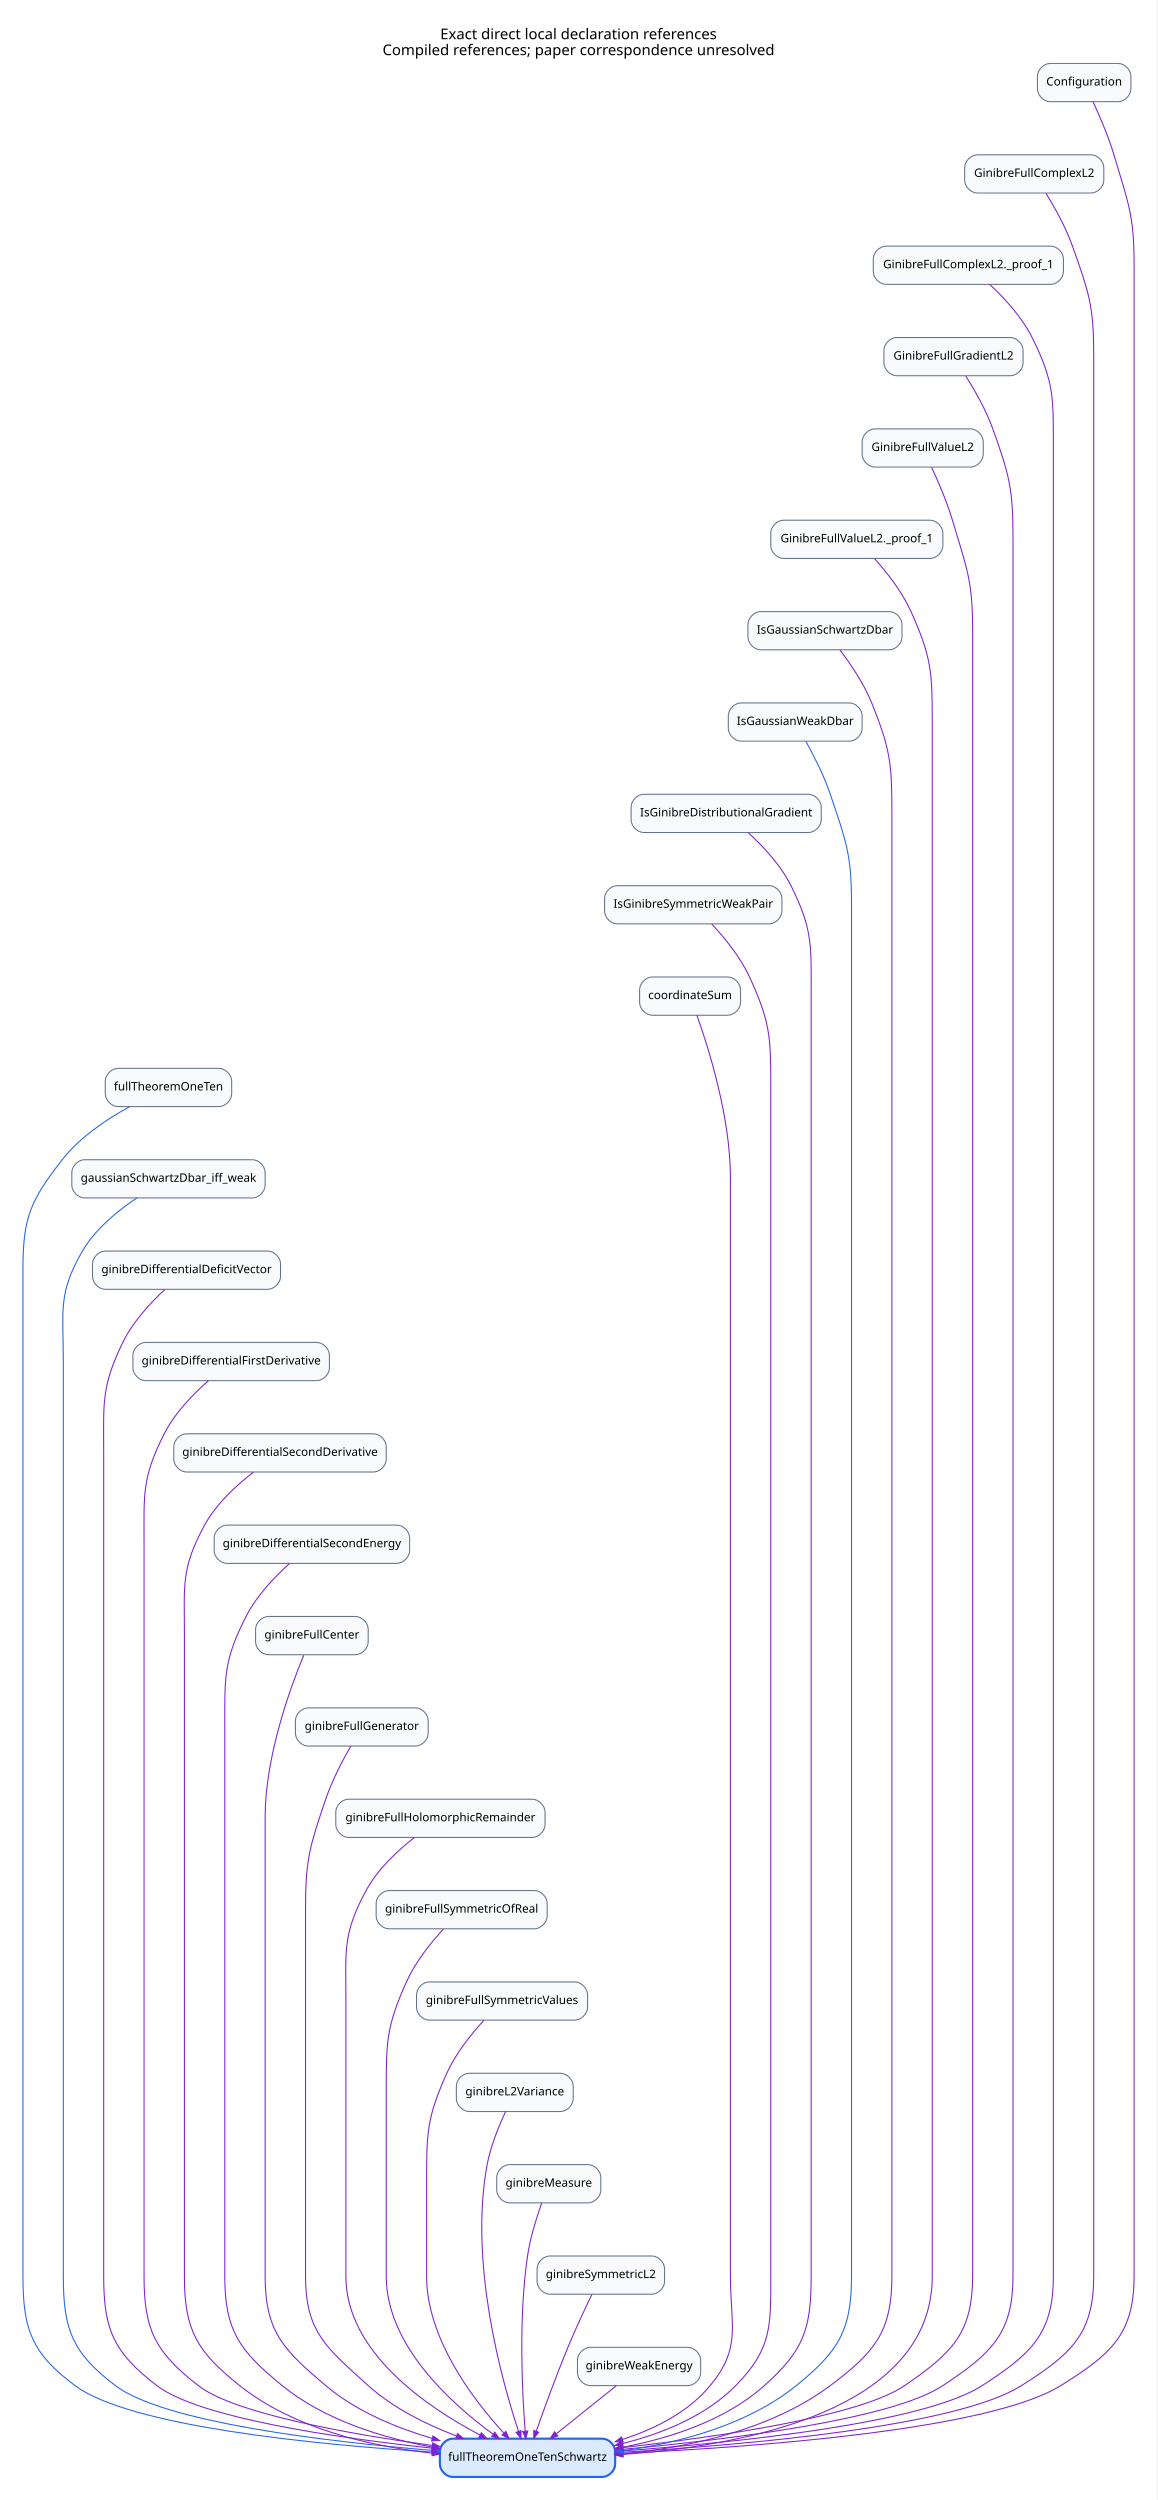
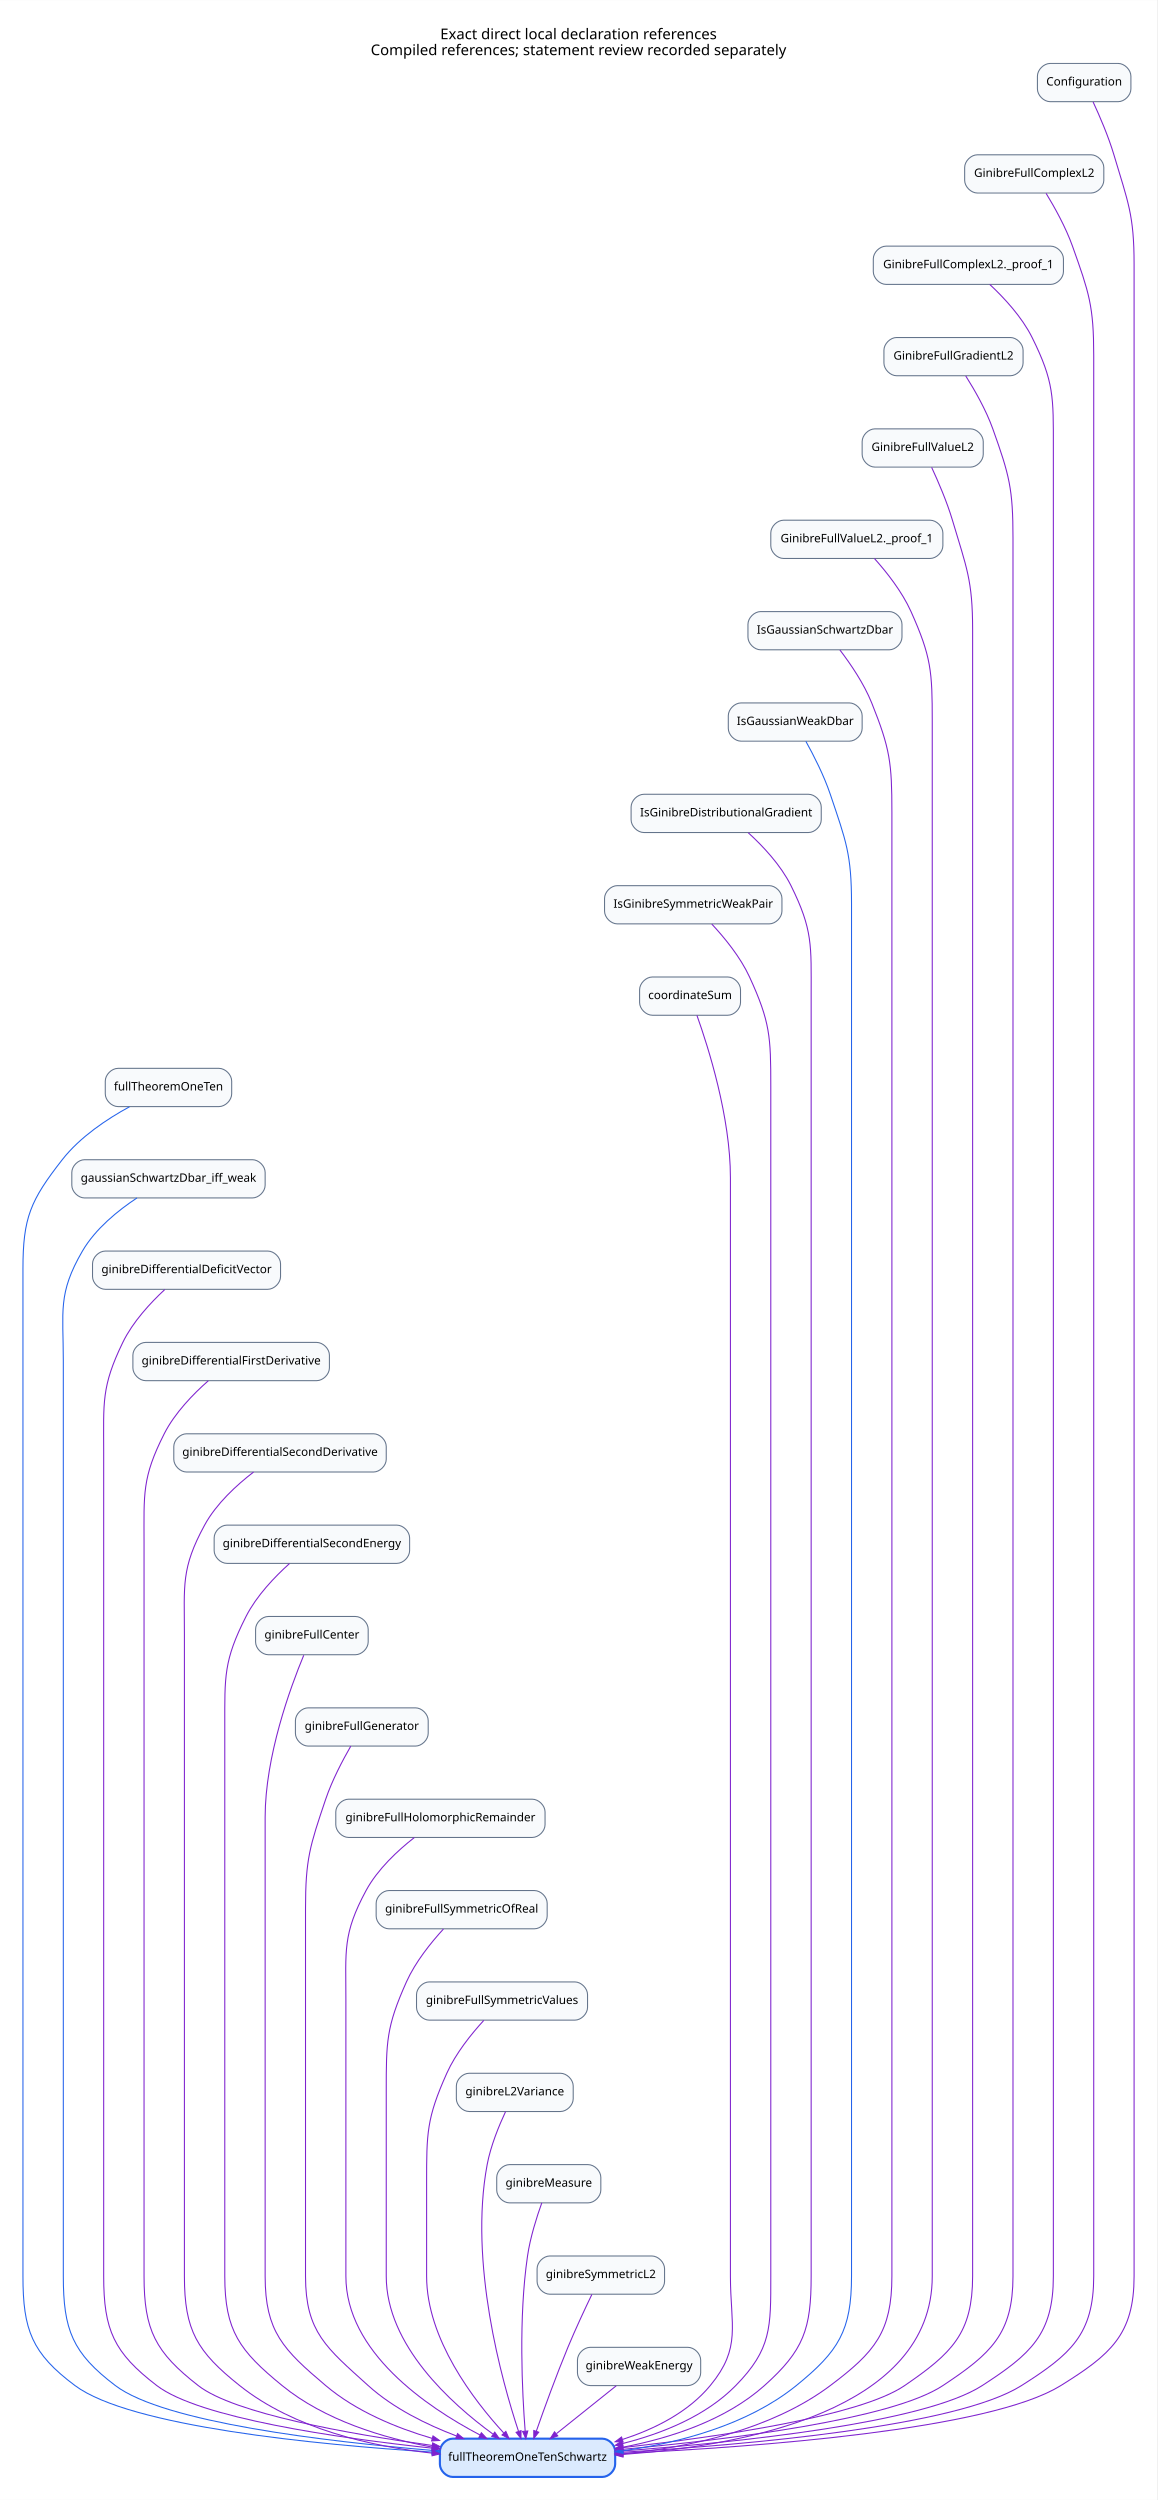
<svg xmlns="http://www.w3.org/2000/svg" xmlns:xlink="http://www.w3.org/1999/xlink" width="1089pt" height="2353pt" viewBox="0.00 0.00 1089.20 2353.20">
  <g id="graph0" class="graph" transform="scale(1 1) rotate(0) translate(21.6 2331.6)">
    <polygon fill="white" stroke="transparent" points="-21.6,21.6 -21.6,-2331.6 1067.6,-2331.6 1067.6,21.6 -21.6,21.6" />
    <text text-anchor="middle" x="523" y="-2294.8" font-family="sans-serif" font-size="14.00">Exact direct local declaration references</text>
-     <text text-anchor="middle" x="523" y="-2279.8" font-family="sans-serif" font-size="14.00">Compiled references; paper correspondence unresolved</text>
+     <text text-anchor="middle" x="523" y="-2279.8" font-family="sans-serif" font-size="14.00">Compiled references; statement review recorded separately</text>
    <g id="node1" class="node">
      <path fill="#f8fafc" stroke="#64748b" d="M1031,-2272C1031,-2272 967,-2272 967,-2272 961,-2272 955,-2266 955,-2260 955,-2260 955,-2248 955,-2248 955,-2242 961,-2236 967,-2236 967,-2236 1031,-2236 1031,-2236 1037,-2236 1043,-2242 1043,-2248 1043,-2248 1043,-2260 1043,-2260 1043,-2266 1037,-2272 1031,-2272" />
      <text text-anchor="middle" x="999" y="-2251.2" font-family="sans-serif" font-size="11.00">Configuration</text>
    </g>
    <g id="node2" class="node">
      <path fill="#f8fafc" stroke="#64748b" d="M1005.5,-2186C1005.5,-2186 898.5,-2186 898.5,-2186 892.5,-2186 886.5,-2180 886.5,-2174 886.5,-2174 886.5,-2162 886.5,-2162 886.5,-2156 892.5,-2150 898.5,-2150 898.5,-2150 1005.5,-2150 1005.5,-2150 1011.5,-2150 1017.5,-2156 1017.5,-2162 1017.5,-2162 1017.5,-2174 1017.5,-2174 1017.5,-2180 1011.5,-2186 1005.5,-2186" />
      <text text-anchor="middle" x="952" y="-2165.2" font-family="sans-serif" font-size="11.00">GinibreFullComplexL2</text>
    </g>
    <g id="node13" class="node">
      <path fill="#dbeafe" stroke="#2563eb" stroke-width="2" d="M545.5,-36C545.5,-36 404.5,-36 404.5,-36 398.5,-36 392.5,-30 392.5,-24 392.5,-24 392.5,-12 392.5,-12 392.5,-6 398.5,0 404.5,0 404.5,0 545.5,0 545.5,0 551.5,0 557.5,-6 557.5,-12 557.5,-12 557.5,-24 557.5,-24 557.5,-30 551.5,-36 545.5,-36" />
      <text text-anchor="middle" x="475" y="-15.2" font-family="sans-serif" font-size="11.00">fullTheoremOneTenSchwartz</text>
    </g>
    <g id="edge1" class="edge">
      <g id="a_edge1">
        <a xlink:title="both">
          <path fill="none" stroke="#7e22ce" d="M1007.42,-2235.74C1013.61,-2222.42 1021.82,-2203.4 1027,-2186 1040.27,-2141.38 1046,-2129.55 1046,-2083 1046,-2083 1046,-2083 1046,-189 1046,-133.9 1023.78,-115.11 977,-86 909.96,-44.28 689.9,-28.12 564.52,-22.19" />
          <polygon fill="#7e22ce" stroke="#7e22ce" points="564.62,-19.75 557.52,-21.87 564.39,-24.64 564.62,-19.75" />
        </a>
      </g>
    </g>
    <g id="node3" class="node">
      <path fill="#f8fafc" stroke="#64748b" d="M967.5,-2100C967.5,-2100 812.5,-2100 812.5,-2100 806.5,-2100 800.5,-2094 800.5,-2088 800.5,-2088 800.5,-2076 800.5,-2076 800.5,-2070 806.5,-2064 812.5,-2064 812.5,-2064 967.5,-2064 967.5,-2064 973.5,-2064 979.5,-2070 979.5,-2076 979.5,-2076 979.5,-2088 979.5,-2088 979.5,-2094 973.5,-2100 967.5,-2100" />
      <text text-anchor="middle" x="890" y="-2079.2" font-family="sans-serif" font-size="11.00">GinibreFullComplexL2._proof_1</text>
    </g>
    <g id="edge2" class="edge">
      <g id="a_edge2">
        <a xlink:title="both">
          <path fill="none" stroke="#7e22ce" d="M963.14,-2149.76C971.17,-2136.61 981.66,-2117.79 988,-2100 1003.66,-2056.07 1008,-2043.63 1008,-1997 1008,-1997 1008,-1997 1008,-189 1008,-134.15 986.32,-115.38 940,-86 879.36,-47.54 682.19,-30.29 564.96,-23.27" />
          <polygon fill="#7e22ce" stroke="#7e22ce" points="564.84,-20.81 557.71,-22.84 564.55,-25.7 564.84,-20.81" />
        </a>
      </g>
    </g>
    <g id="node4" class="node">
      <path fill="#f8fafc" stroke="#64748b" d="M929.5,-2014C929.5,-2014 822.5,-2014 822.5,-2014 816.5,-2014 810.5,-2008 810.5,-2002 810.5,-2002 810.5,-1990 810.5,-1990 810.5,-1984 816.5,-1978 822.5,-1978 822.5,-1978 929.5,-1978 929.5,-1978 935.5,-1978 941.5,-1984 941.5,-1990 941.5,-1990 941.5,-2002 941.5,-2002 941.5,-2008 935.5,-2014 929.5,-2014" />
      <text text-anchor="middle" x="876" y="-1993.2" font-family="sans-serif" font-size="11.00">GinibreFullGradientL2</text>
    </g>
    <g id="edge3" class="edge">
      <g id="a_edge3">
        <a xlink:title="both">
          <path fill="none" stroke="#7e22ce" d="M910.09,-2063.99C923.48,-2051.52 940.34,-2033.44 950,-2014 970.75,-1972.24 970,-1957.63 970,-1911 970,-1911 970,-1911 970,-189 970,-134.39 948.84,-115.68 903,-86 848.56,-50.75 673.22,-32.58 564.59,-24.49" />
          <polygon fill="#7e22ce" stroke="#7e22ce" points="564.69,-22.04 557.53,-23.97 564.33,-26.92 564.69,-22.04" />
        </a>
      </g>
    </g>
    <g id="node5" class="node">
      <path fill="#f8fafc" stroke="#64748b" d="M892,-1928C892,-1928 802,-1928 802,-1928 796,-1928 790,-1922 790,-1916 790,-1916 790,-1904 790,-1904 790,-1898 796,-1892 802,-1892 802,-1892 892,-1892 892,-1892 898,-1892 904,-1898 904,-1904 904,-1904 904,-1916 904,-1916 904,-1922 898,-1928 892,-1928" />
      <text text-anchor="middle" x="847" y="-1907.2" font-family="sans-serif" font-size="11.00">GinibreFullValueL2</text>
    </g>
    <g id="edge4" class="edge">
      <g id="a_edge4">
        <a xlink:title="both">
          <path fill="none" stroke="#7e22ce" d="M887.52,-1977.82C895.81,-1964.7 906.6,-1945.89 913,-1928 928.68,-1884.17 932,-1871.55 932,-1825 932,-1825 932,-1825 932,-189 932,-134.63 911.32,-116.04 866,-86 817.79,-54.04 664.52,-35.18 564.8,-25.98" />
          <polygon fill="#7e22ce" stroke="#7e22ce" points="564.91,-23.53 557.72,-25.34 564.47,-28.41 564.91,-23.53" />
        </a>
      </g>
    </g>
    <g id="node6" class="node">
      <path fill="#f8fafc" stroke="#64748b" d="M854,-1842C854,-1842 716,-1842 716,-1842 710,-1842 704,-1836 704,-1830 704,-1830 704,-1818 704,-1818 704,-1812 710,-1806 716,-1806 716,-1806 854,-1806 854,-1806 860,-1806 866,-1812 866,-1818 866,-1818 866,-1830 866,-1830 866,-1836 860,-1842 854,-1842" />
      <text text-anchor="middle" x="785" y="-1821.2" font-family="sans-serif" font-size="11.00">GinibreFullValueL2._proof_1</text>
    </g>
    <g id="edge5" class="edge">
      <g id="a_edge5">
        <a xlink:title="both">
          <path fill="none" stroke="#7e22ce" d="M855.42,-1891.74C861.61,-1878.42 869.82,-1859.4 875,-1842 888.27,-1797.38 894,-1785.55 894,-1739 894,-1739 894,-1739 894,-189 894,-135.1 874.46,-116.46 830,-86 787.83,-57.11 655.44,-37.85 564.81,-27.66" />
          <polygon fill="#7e22ce" stroke="#7e22ce" points="565.04,-25.22 557.81,-26.89 564.5,-30.09 565.04,-25.22" />
        </a>
      </g>
    </g>
    <g id="node7" class="node">
      <path fill="#f8fafc" stroke="#64748b" d="M815.5,-1756C815.5,-1756 694.5,-1756 694.5,-1756 688.5,-1756 682.5,-1750 682.5,-1744 682.5,-1744 682.5,-1732 682.5,-1732 682.5,-1726 688.5,-1720 694.5,-1720 694.5,-1720 815.5,-1720 815.5,-1720 821.5,-1720 827.5,-1726 827.5,-1732 827.5,-1732 827.5,-1744 827.5,-1744 827.5,-1750 821.5,-1756 815.5,-1756" />
      <text text-anchor="middle" x="755" y="-1735.2" font-family="sans-serif" font-size="11.00">IsGaussianSchwartzDbar</text>
    </g>
    <g id="edge6" class="edge">
      <g id="a_edge6">
        <a xlink:title="both">
          <path fill="none" stroke="#7e22ce" d="M801.53,-1805.97C812.96,-1793.23 827.57,-1774.81 836,-1756 855.07,-1713.44 856,-1699.63 856,-1653 856,-1653 856,-1653 856,-189 856,-62.01 677.29,-29.22 564.66,-21.17" />
          <polygon fill="#7e22ce" stroke="#7e22ce" points="564.82,-18.73 557.67,-20.7 564.49,-23.62 564.82,-18.73" />
        </a>
      </g>
    </g>
    <g id="node8" class="node">
      <path fill="#f8fafc" stroke="#64748b" d="M778,-1670C778,-1670 676,-1670 676,-1670 670,-1670 664,-1664 664,-1658 664,-1658 664,-1646 664,-1646 664,-1640 670,-1634 676,-1634 676,-1634 778,-1634 778,-1634 784,-1634 790,-1640 790,-1646 790,-1646 790,-1658 790,-1658 790,-1664 784,-1670 778,-1670" />
      <text text-anchor="middle" x="727" y="-1649.2" font-family="sans-serif" font-size="11.00">IsGaussianWeakDbar</text>
    </g>
    <g id="edge7" class="edge">
      <g id="a_edge7">
        <a xlink:title="both">
          <path fill="none" stroke="#7e22ce" d="M769.03,-1719.88C778.91,-1706.95 791.64,-1688.34 799,-1670 816.34,-1626.8 818,-1613.55 818,-1567 818,-1567 818,-1567 818,-189 818,-136.46 802,-117.56 760,-86 703.87,-43.82 625.33,-27.65 564.92,-21.71" />
          <polygon fill="#7e22ce" stroke="#7e22ce" points="564.84,-19.24 557.64,-21.03 564.38,-24.12 564.84,-19.24" />
        </a>
      </g>
    </g>
    <g id="node9" class="node">
      <path fill="#f8fafc" stroke="#64748b" d="M739.5,-1584C739.5,-1584 584.5,-1584 584.5,-1584 578.5,-1584 572.5,-1578 572.5,-1572 572.5,-1572 572.5,-1560 572.5,-1560 572.5,-1554 578.5,-1548 584.5,-1548 584.5,-1548 739.5,-1548 739.5,-1548 745.5,-1548 751.5,-1554 751.5,-1560 751.5,-1560 751.5,-1572 751.5,-1572 751.5,-1578 745.5,-1584 739.5,-1584" />
      <text text-anchor="middle" x="662" y="-1563.2" font-family="sans-serif" font-size="11.00">IsGinibreDistributionalGradient</text>
    </g>
    <g id="edge8" class="edge">
      <g id="a_edge8">
        <a xlink:title="value">
          <path fill="none" stroke="#2563eb" d="M737,-1633.91C744.35,-1620.68 754.04,-1601.7 760,-1584 774.88,-1539.8 780,-1527.63 780,-1481 780,-1481 780,-1481 780,-189 780,-137.72 767.84,-118.29 728,-86 681.97,-48.7 617.19,-32.01 564.71,-24.62" />
          <polygon fill="#2563eb" stroke="#2563eb" points="564.98,-22.18 557.71,-23.68 564.33,-27.04 564.98,-22.18" />
        </a>
      </g>
    </g>
    <g id="node10" class="node">
      <path fill="#f8fafc" stroke="#64748b" d="M702.5,-1498C702.5,-1498 559.5,-1498 559.5,-1498 553.5,-1498 547.5,-1492 547.5,-1486 547.5,-1486 547.5,-1474 547.5,-1474 547.5,-1468 553.5,-1462 559.5,-1462 559.5,-1462 702.5,-1462 702.5,-1462 708.5,-1462 714.5,-1468 714.5,-1474 714.5,-1474 714.5,-1486 714.5,-1486 714.5,-1492 708.5,-1498 702.5,-1498" />
      <text text-anchor="middle" x="631" y="-1477.2" font-family="sans-serif" font-size="11.00">IsGinibreSymmetricWeakPair</text>
    </g>
    <g id="edge9" class="edge">
      <g id="a_edge9">
        <a xlink:title="both">
          <path fill="none" stroke="#7e22ce" d="M682.78,-1547.81C696.38,-1535.4 713.35,-1517.45 723,-1498 743.69,-1456.3 742,-1441.55 742,-1395 742,-1395 742,-1395 742,-189 742,-139.22 735.11,-119.18 698,-86 661.38,-53.27 609.29,-36.51 564.66,-27.94" />
          <polygon fill="#7e22ce" stroke="#7e22ce" points="564.9,-25.49 557.57,-26.64 564.01,-30.31 564.9,-25.49" />
        </a>
      </g>
    </g>
    <g id="node11" class="node">
      <path fill="#f8fafc" stroke="#64748b" d="M663.5,-1412C663.5,-1412 592.5,-1412 592.5,-1412 586.5,-1412 580.5,-1406 580.5,-1400 580.5,-1400 580.5,-1388 580.5,-1388 580.5,-1382 586.5,-1376 592.5,-1376 592.5,-1376 663.5,-1376 663.5,-1376 669.5,-1376 675.5,-1382 675.5,-1388 675.5,-1388 675.5,-1400 675.5,-1400 675.5,-1406 669.5,-1412 663.5,-1412" />
      <text text-anchor="middle" x="628" y="-1391.2" font-family="sans-serif" font-size="11.00">coordinateSum</text>
    </g>
    <g id="edge10" class="edge">
      <g id="a_edge10">
        <a xlink:title="both">
          <path fill="none" stroke="#7e22ce" d="M648.45,-1461.82C660.3,-1449.14 675.33,-1430.87 684,-1412 703.46,-1369.62 704,-1355.63 704,-1309 704,-1309 704,-1309 704,-189 704,-140.93 704.66,-120.32 671,-86 642.79,-57.24 601.74,-40.82 564.48,-31.45" />
          <polygon fill="#7e22ce" stroke="#7e22ce" points="564.95,-29.04 557.57,-29.78 563.8,-33.8 564.95,-29.04" />
        </a>
      </g>
    </g>
    <g id="node12" class="node">
      <path fill="#f8fafc" stroke="#64748b" d="M184.5,-1326C184.5,-1326 89.5,-1326 89.5,-1326 83.5,-1326 77.5,-1320 77.5,-1314 77.5,-1314 77.5,-1302 77.5,-1302 77.5,-1296 83.5,-1290 89.5,-1290 89.5,-1290 184.5,-1290 184.5,-1290 190.5,-1290 196.5,-1296 196.5,-1302 196.5,-1302 196.5,-1314 196.5,-1314 196.5,-1320 190.5,-1326 184.5,-1326" />
      <text text-anchor="middle" x="137" y="-1305.2" font-family="sans-serif" font-size="11.00">fullTheoremOneTen</text>
    </g>
    <g id="edge11" class="edge">
      <g id="a_edge11">
        <a xlink:title="both">
          <path fill="none" stroke="#7e22ce" d="M634.45,-1375.91C645.29,-1345.58 666,-1280.16 666,-1223 666,-1223 666,-1223 666,-189 666,-142.45 676.66,-121.88 647,-86 626.21,-60.86 594.76,-45.12 564.41,-35.28" />
          <polygon fill="#7e22ce" stroke="#7e22ce" points="564.96,-32.88 557.55,-33.14 563.5,-37.56 564.96,-32.88" />
        </a>
      </g>
    </g>
    <g id="edge12" class="edge">
      <g id="a_edge12">
        <a xlink:title="value">
          <path fill="none" stroke="#2563eb" d="M100.32,-1289.85C79.24,-1278.36 53.71,-1261.42 37,-1240 7.07,-1201.65 0,-1185.64 0,-1137 0,-1137 0,-1137 0,-189 0,-138.31 8.38,-116.33 49,-86 100.73,-47.37 276.1,-30.38 385.05,-23.41" />
          <polygon fill="#2563eb" stroke="#2563eb" points="385.29,-25.85 392.12,-22.96 384.98,-20.96 385.29,-25.85" />
        </a>
      </g>
    </g>
    <g id="node14" class="node">
      <path fill="#f8fafc" stroke="#64748b" d="M216,-1240C216,-1240 58,-1240 58,-1240 52,-1240 46,-1234 46,-1228 46,-1228 46,-1216 46,-1216 46,-1210 52,-1204 58,-1204 58,-1204 216,-1204 216,-1204 222,-1204 228,-1210 228,-1216 228,-1216 228,-1228 228,-1228 228,-1234 222,-1240 216,-1240" />
      <text text-anchor="middle" x="137" y="-1219.2" font-family="sans-serif" font-size="11.00">gaussianSchwartzDbar_iff_weak</text>
    </g>
    <g id="edge13" class="edge">
      <g id="a_edge13">
        <a xlink:title="value">
          <path fill="none" stroke="#2563eb" d="M107.32,-1204C89.58,-1192.25 68.19,-1174.99 56,-1154 32.65,-1113.82 38,-1097.47 38,-1051 38,-1051 38,-1051 38,-189 38,-138.31 46.61,-116.63 87,-86 132.74,-51.31 285.49,-33.3 385.14,-25.01" />
          <polygon fill="#2563eb" stroke="#2563eb" points="385.44,-27.45 392.22,-24.43 385.04,-22.56 385.44,-27.45" />
        </a>
      </g>
    </g>
    <g id="node15" class="node">
      <path fill="#f8fafc" stroke="#64748b" d="M230.5,-1154C230.5,-1154 77.5,-1154 77.5,-1154 71.5,-1154 65.5,-1148 65.5,-1142 65.5,-1142 65.5,-1130 65.5,-1130 65.5,-1124 71.5,-1118 77.5,-1118 77.5,-1118 230.5,-1118 230.5,-1118 236.5,-1118 242.5,-1124 242.5,-1130 242.5,-1130 242.5,-1142 242.5,-1142 242.5,-1148 236.5,-1154 230.5,-1154" />
      <text text-anchor="middle" x="154" y="-1133.2" font-family="sans-serif" font-size="11.00">ginibreDifferentialDeficitVector</text>
    </g>
    <g id="edge14" class="edge">
      <g id="a_edge14">
        <a xlink:title="both">
          <path fill="none" stroke="#7e22ce" d="M133.5,-1117.77C120.11,-1105.34 103.41,-1087.39 94,-1068 73.72,-1026.19 76,-1011.47 76,-965 76,-965 76,-965 76,-189 76,-138.11 85.62,-116.97 126,-86 165.74,-55.52 295.44,-36.75 385.02,-27.1" />
          <polygon fill="#7e22ce" stroke="#7e22ce" points="385.5,-29.51 392.2,-26.34 384.98,-24.64 385.5,-29.51" />
        </a>
      </g>
    </g>
    <g id="node16" class="node">
      <path fill="#f8fafc" stroke="#64748b" d="M276.5,-1068C276.5,-1068 115.5,-1068 115.5,-1068 109.5,-1068 103.5,-1062 103.5,-1056 103.5,-1056 103.5,-1044 103.5,-1044 103.5,-1038 109.5,-1032 115.5,-1032 115.5,-1032 276.5,-1032 276.5,-1032 282.5,-1032 288.5,-1038 288.5,-1044 288.5,-1044 288.5,-1056 288.5,-1056 288.5,-1062 282.5,-1068 276.5,-1068" />
      <text text-anchor="middle" x="196" y="-1047.2" font-family="sans-serif" font-size="11.00">ginibreDifferentialFirstDerivative</text>
    </g>
    <g id="edge15" class="edge">
      <g id="a_edge15">
        <a xlink:title="both">
          <path fill="none" stroke="#7e22ce" d="M174.53,-1031.95C160.48,-1019.59 142.95,-1001.66 133,-982 111.98,-940.47 114,-925.55 114,-879 114,-879 114,-879 114,-189 114,-137.92 124.71,-117.4 165,-86 198.83,-59.64 306.3,-40.55 385.25,-29.64" />
          <polygon fill="#7e22ce" stroke="#7e22ce" points="385.71,-32.05 392.32,-28.68 385.05,-27.2 385.71,-32.05" />
        </a>
      </g>
    </g>
    <g id="node17" class="node">
      <path fill="#f8fafc" stroke="#64748b" d="M330,-982C330,-982 154,-982 154,-982 148,-982 142,-976 142,-970 142,-970 142,-958 142,-958 142,-952 148,-946 154,-946 154,-946 330,-946 330,-946 336,-946 342,-952 342,-958 342,-958 342,-970 342,-970 342,-976 336,-982 330,-982" />
      <text text-anchor="middle" x="242" y="-961.2" font-family="sans-serif" font-size="11.00">ginibreDifferentialSecondDerivative</text>
    </g>
    <g id="edge16" class="edge">
      <g id="a_edge16">
        <a xlink:title="both">
          <path fill="none" stroke="#7e22ce" d="M217.09,-945.98C201.37,-933.89 182.02,-916.25 171,-896 148.75,-855.11 152,-839.55 152,-793 152,-793 152,-793 152,-189 152,-137.72 163.89,-117.96 204,-86 255.25,-45.16 327.97,-28.77 385.17,-22.4" />
          <polygon fill="#7e22ce" stroke="#7e22ce" points="385.72,-24.8 392.43,-21.63 385.21,-19.93 385.72,-24.8" />
        </a>
      </g>
    </g>
    <g id="node18" class="node">
      <path fill="#f8fafc" stroke="#64748b" d="M352,-896C352,-896 192,-896 192,-896 186,-896 180,-890 180,-884 180,-884 180,-872 180,-872 180,-866 186,-860 192,-860 192,-860 352,-860 352,-860 358,-860 364,-866 364,-872 364,-872 364,-884 364,-884 364,-890 358,-896 352,-896" />
      <text text-anchor="middle" x="272" y="-875.2" font-family="sans-serif" font-size="11.00">ginibreDifferentialSecondEnergy</text>
    </g>
    <g id="edge17" class="edge">
      <g id="a_edge17">
        <a xlink:title="both">
          <path fill="none" stroke="#7e22ce" d="M250.93,-859.85C237.13,-847.45 219.89,-829.51 210,-810 188.91,-768.41 190,-753.63 190,-707 190,-707 190,-707 190,-189 190,-137.31 203.98,-118.71 244,-86 283.91,-53.39 339.02,-36.65 385.41,-28.06" />
          <polygon fill="#7e22ce" stroke="#7e22ce" points="386.02,-30.44 392.48,-26.8 385.16,-25.62 386.02,-30.44" />
        </a>
      </g>
    </g>
    <g id="node19" class="node">
      <path fill="#f8fafc" stroke="#64748b" d="M313,-810C313,-810 231,-810 231,-810 225,-810 219,-804 219,-798 219,-798 219,-786 219,-786 219,-780 225,-774 231,-774 231,-774 313,-774 313,-774 319,-774 325,-780 325,-786 325,-786 325,-798 325,-798 325,-804 319,-810 313,-810" />
      <text text-anchor="middle" x="272" y="-789.2" font-family="sans-serif" font-size="11.00">ginibreFullCenter</text>
    </g>
    <g id="edge18" class="edge">
      <g id="a_edge18">
        <a xlink:title="both">
          <path fill="none" stroke="#7e22ce" d="M264.34,-773.52C251.73,-743.13 228,-678.31 228,-621 228,-621 228,-621 228,-189 228,-136.68 245.06,-119.79 285,-86 313.41,-61.96 351.03,-46.33 385.29,-36.27" />
          <polygon fill="#7e22ce" stroke="#7e22ce" points="386.04,-38.61 392.1,-34.33 384.7,-33.9 386.04,-38.61" />
        </a>
      </g>
    </g>
    <g id="node20" class="node">
      <path fill="#f8fafc" stroke="#64748b" d="M369.5,-724C369.5,-724 268.5,-724 268.5,-724 262.5,-724 256.5,-718 256.5,-712 256.5,-712 256.5,-700 256.5,-700 256.5,-694 262.5,-688 268.5,-688 268.5,-688 369.5,-688 369.5,-688 375.5,-688 381.5,-694 381.5,-700 381.5,-700 381.5,-712 381.5,-712 381.5,-718 375.5,-724 369.5,-724" />
      <text text-anchor="middle" x="319" y="-703.2" font-family="sans-serif" font-size="11.00">ginibreFullGenerator</text>
    </g>
    <g id="edge19" class="edge">
      <g id="a_edge19">
        <a xlink:title="both">
          <path fill="none" stroke="#7e22ce" d="M308.63,-687.97C301.02,-674.77 291.02,-655.79 285,-638 270.09,-593.9 266,-581.55 266,-535 266,-535 266,-535 266,-189 266,-136.24 285.88,-121.39 325,-86 348.6,-64.66 380.11,-49.19 408.16,-38.53" />
          <polygon fill="#7e22ce" stroke="#7e22ce" points="409.12,-40.79 414.84,-36.06 407.42,-36.2 409.12,-40.79" />
        </a>
      </g>
    </g>
    <g id="node21" class="node">
      <path fill="#f8fafc" stroke="#64748b" d="M479.5,-638C479.5,-638 306.5,-638 306.5,-638 300.5,-638 294.5,-632 294.5,-626 294.5,-626 294.5,-614 294.5,-614 294.5,-608 300.5,-602 306.5,-602 306.5,-602 479.5,-602 479.5,-602 485.5,-602 491.5,-608 491.5,-614 491.5,-614 491.5,-626 491.5,-626 491.5,-632 485.5,-638 479.5,-638" />
      <text text-anchor="middle" x="393" y="-617.2" font-family="sans-serif" font-size="11.00">ginibreFullHolomorphicRemainder</text>
    </g>
    <g id="edge20" class="edge">
      <g id="a_edge20">
        <a xlink:title="both">
          <path fill="none" stroke="#7e22ce" d="M368.44,-601.91C352.94,-589.78 333.87,-572.13 323,-552 300.89,-511.03 304,-495.55 304,-449 304,-449 304,-449 304,-189 304,-117.74 379.6,-66.09 430.27,-39.47" />
          <polygon fill="#7e22ce" stroke="#7e22ce" points="431.53,-41.58 436.62,-36.19 429.28,-37.22 431.53,-41.58" />
        </a>
      </g>
    </g>
    <g id="node22" class="node">
      <path fill="#f8fafc" stroke="#64748b" d="M481.5,-552C481.5,-552 344.5,-552 344.5,-552 338.5,-552 332.5,-546 332.5,-540 332.5,-540 332.5,-528 332.5,-528 332.5,-522 338.5,-516 344.5,-516 344.5,-516 481.5,-516 481.5,-516 487.5,-516 493.5,-522 493.5,-528 493.5,-528 493.5,-540 493.5,-540 493.5,-546 487.5,-552 481.5,-552" />
      <text text-anchor="middle" x="413" y="-531.2" font-family="sans-serif" font-size="11.00">ginibreFullSymmetricOfReal</text>
    </g>
    <g id="edge21" class="edge">
      <g id="a_edge21">
        <a xlink:title="both">
          <path fill="none" stroke="#7e22ce" d="M395.84,-515.78C384.19,-503.09 369.43,-484.81 361,-466 341.97,-423.52 342,-409.55 342,-363 342,-363 342,-363 342,-189 342,-124.08 402.9,-69.18 442.28,-40.46" />
          <polygon fill="#7e22ce" stroke="#7e22ce" points="444.14,-42.15 448.41,-36.08 441.29,-38.16 444.14,-42.15" />
        </a>
      </g>
    </g>
    <g id="node23" class="node">
      <path fill="#f8fafc" stroke="#64748b" d="M519.5,-466C519.5,-466 382.5,-466 382.5,-466 376.5,-466 370.5,-460 370.5,-454 370.5,-454 370.5,-442 370.5,-442 370.5,-436 376.5,-430 382.5,-430 382.5,-430 519.5,-430 519.5,-430 525.5,-430 531.5,-436 531.5,-442 531.5,-442 531.5,-454 531.5,-454 531.5,-460 525.5,-466 519.5,-466" />
      <text text-anchor="middle" x="451" y="-445.2" font-family="sans-serif" font-size="11.00">ginibreFullSymmetricValues</text>
    </g>
    <g id="edge22" class="edge">
      <g id="a_edge22">
        <a xlink:title="both">
          <path fill="none" stroke="#7e22ce" d="M433.84,-429.78C422.19,-417.09 407.43,-398.81 399,-380 379.97,-337.52 380,-323.55 380,-277 380,-277 380,-277 380,-189 380,-129.8 424.45,-72.05 452.54,-41.46" />
          <polygon fill="#7e22ce" stroke="#7e22ce" points="454.58,-42.86 457.58,-36.08 451,-39.51 454.58,-42.86" />
        </a>
      </g>
    </g>
    <g id="node24" class="node">
      <path fill="#f8fafc" stroke="#64748b" d="M506,-380C506,-380 420,-380 420,-380 414,-380 408,-374 408,-368 408,-368 408,-356 408,-356 408,-350 414,-344 420,-344 420,-344 506,-344 506,-344 512,-344 518,-350 518,-356 518,-356 518,-368 518,-368 518,-374 512,-380 506,-380" />
      <text text-anchor="middle" x="463" y="-359.2" font-family="sans-serif" font-size="11.00">ginibreL2Variance</text>
    </g>
    <g id="edge23" class="edge">
      <g id="a_edge23">
        <a xlink:title="both">
          <path fill="none" stroke="#7e22ce" d="M454.32,-343.89C448.12,-330.65 440.31,-311.66 437,-294 419.75,-201.85 450.65,-90.97 466.49,-43.02" />
          <polygon fill="#7e22ce" stroke="#7e22ce" points="468.89,-43.56 468.8,-36.15 464.25,-42 468.89,-43.56" />
        </a>
      </g>
    </g>
    <g id="node25" class="node">
      <path fill="#f8fafc" stroke="#64748b" d="M532,-294C532,-294 458,-294 458,-294 452,-294 446,-288 446,-282 446,-282 446,-270 446,-270 446,-264 452,-258 458,-258 458,-258 532,-258 532,-258 538,-258 544,-264 544,-270 544,-270 544,-282 544,-282 544,-288 538,-294 532,-294" />
      <text text-anchor="middle" x="495" y="-273.2" font-family="sans-serif" font-size="11.00">ginibreMeasure</text>
    </g>
    <g id="edge24" class="edge">
      <g id="a_edge24">
        <a xlink:title="both">
          <path fill="none" stroke="#7e22ce" d="M488.42,-257.96C483.62,-244.6 477.54,-225.42 475,-208 466.43,-149.35 469.96,-79.36 472.77,-43.24" />
          <polygon fill="#7e22ce" stroke="#7e22ce" points="475.23,-43.24 473.36,-36.06 470.35,-42.84 475.23,-43.24" />
        </a>
      </g>
    </g>
    <g id="node26" class="node">
      <path fill="#f8fafc" stroke="#64748b" d="M592,-208C592,-208 496,-208 496,-208 490,-208 484,-202 484,-196 484,-196 484,-184 484,-184 484,-178 490,-172 496,-172 496,-172 592,-172 592,-172 598,-172 604,-178 604,-184 604,-184 604,-196 604,-196 604,-202 598,-208 592,-208" />
      <text text-anchor="middle" x="544" y="-187.2" font-family="sans-serif" font-size="11.00">ginibreSymmetricL2</text>
    </g>
    <g id="edge25" class="edge">
      <g id="a_edge25">
        <a xlink:title="both">
          <path fill="none" stroke="#7e22ce" d="M535.59,-171.82C529.12,-158.38 520.12,-139.16 513,-122 501.91,-95.27 490.6,-64.01 483.24,-43" />
          <polygon fill="#7e22ce" stroke="#7e22ce" points="485.52,-42.1 480.91,-36.29 480.9,-43.71 485.52,-42.1" />
        </a>
      </g>
    </g>
    <g id="node27" class="node">
      <path fill="#f8fafc" stroke="#64748b" d="M626,-122C626,-122 534,-122 534,-122 528,-122 522,-116 522,-110 522,-110 522,-98 522,-98 522,-92 528,-86 534,-86 534,-86 626,-86 626,-86 632,-86 638,-92 638,-98 638,-98 638,-110 638,-110 638,-116 632,-122 626,-122" />
      <text text-anchor="middle" x="580" y="-101.2" font-family="sans-serif" font-size="11.00">ginibreWeakEnergy</text>
    </g>
    <g id="edge26" class="edge">
      <g id="a_edge26">
        <a xlink:title="both">
          <path fill="none" stroke="#7e22ce" d="M558.5,-85.8C542.22,-72.78 519.74,-54.8 502.21,-40.77" />
          <polygon fill="#7e22ce" stroke="#7e22ce" points="503.47,-38.64 496.47,-36.18 500.41,-42.46 503.47,-38.64" />
        </a>
      </g>
    </g>
  </g>
</svg>
